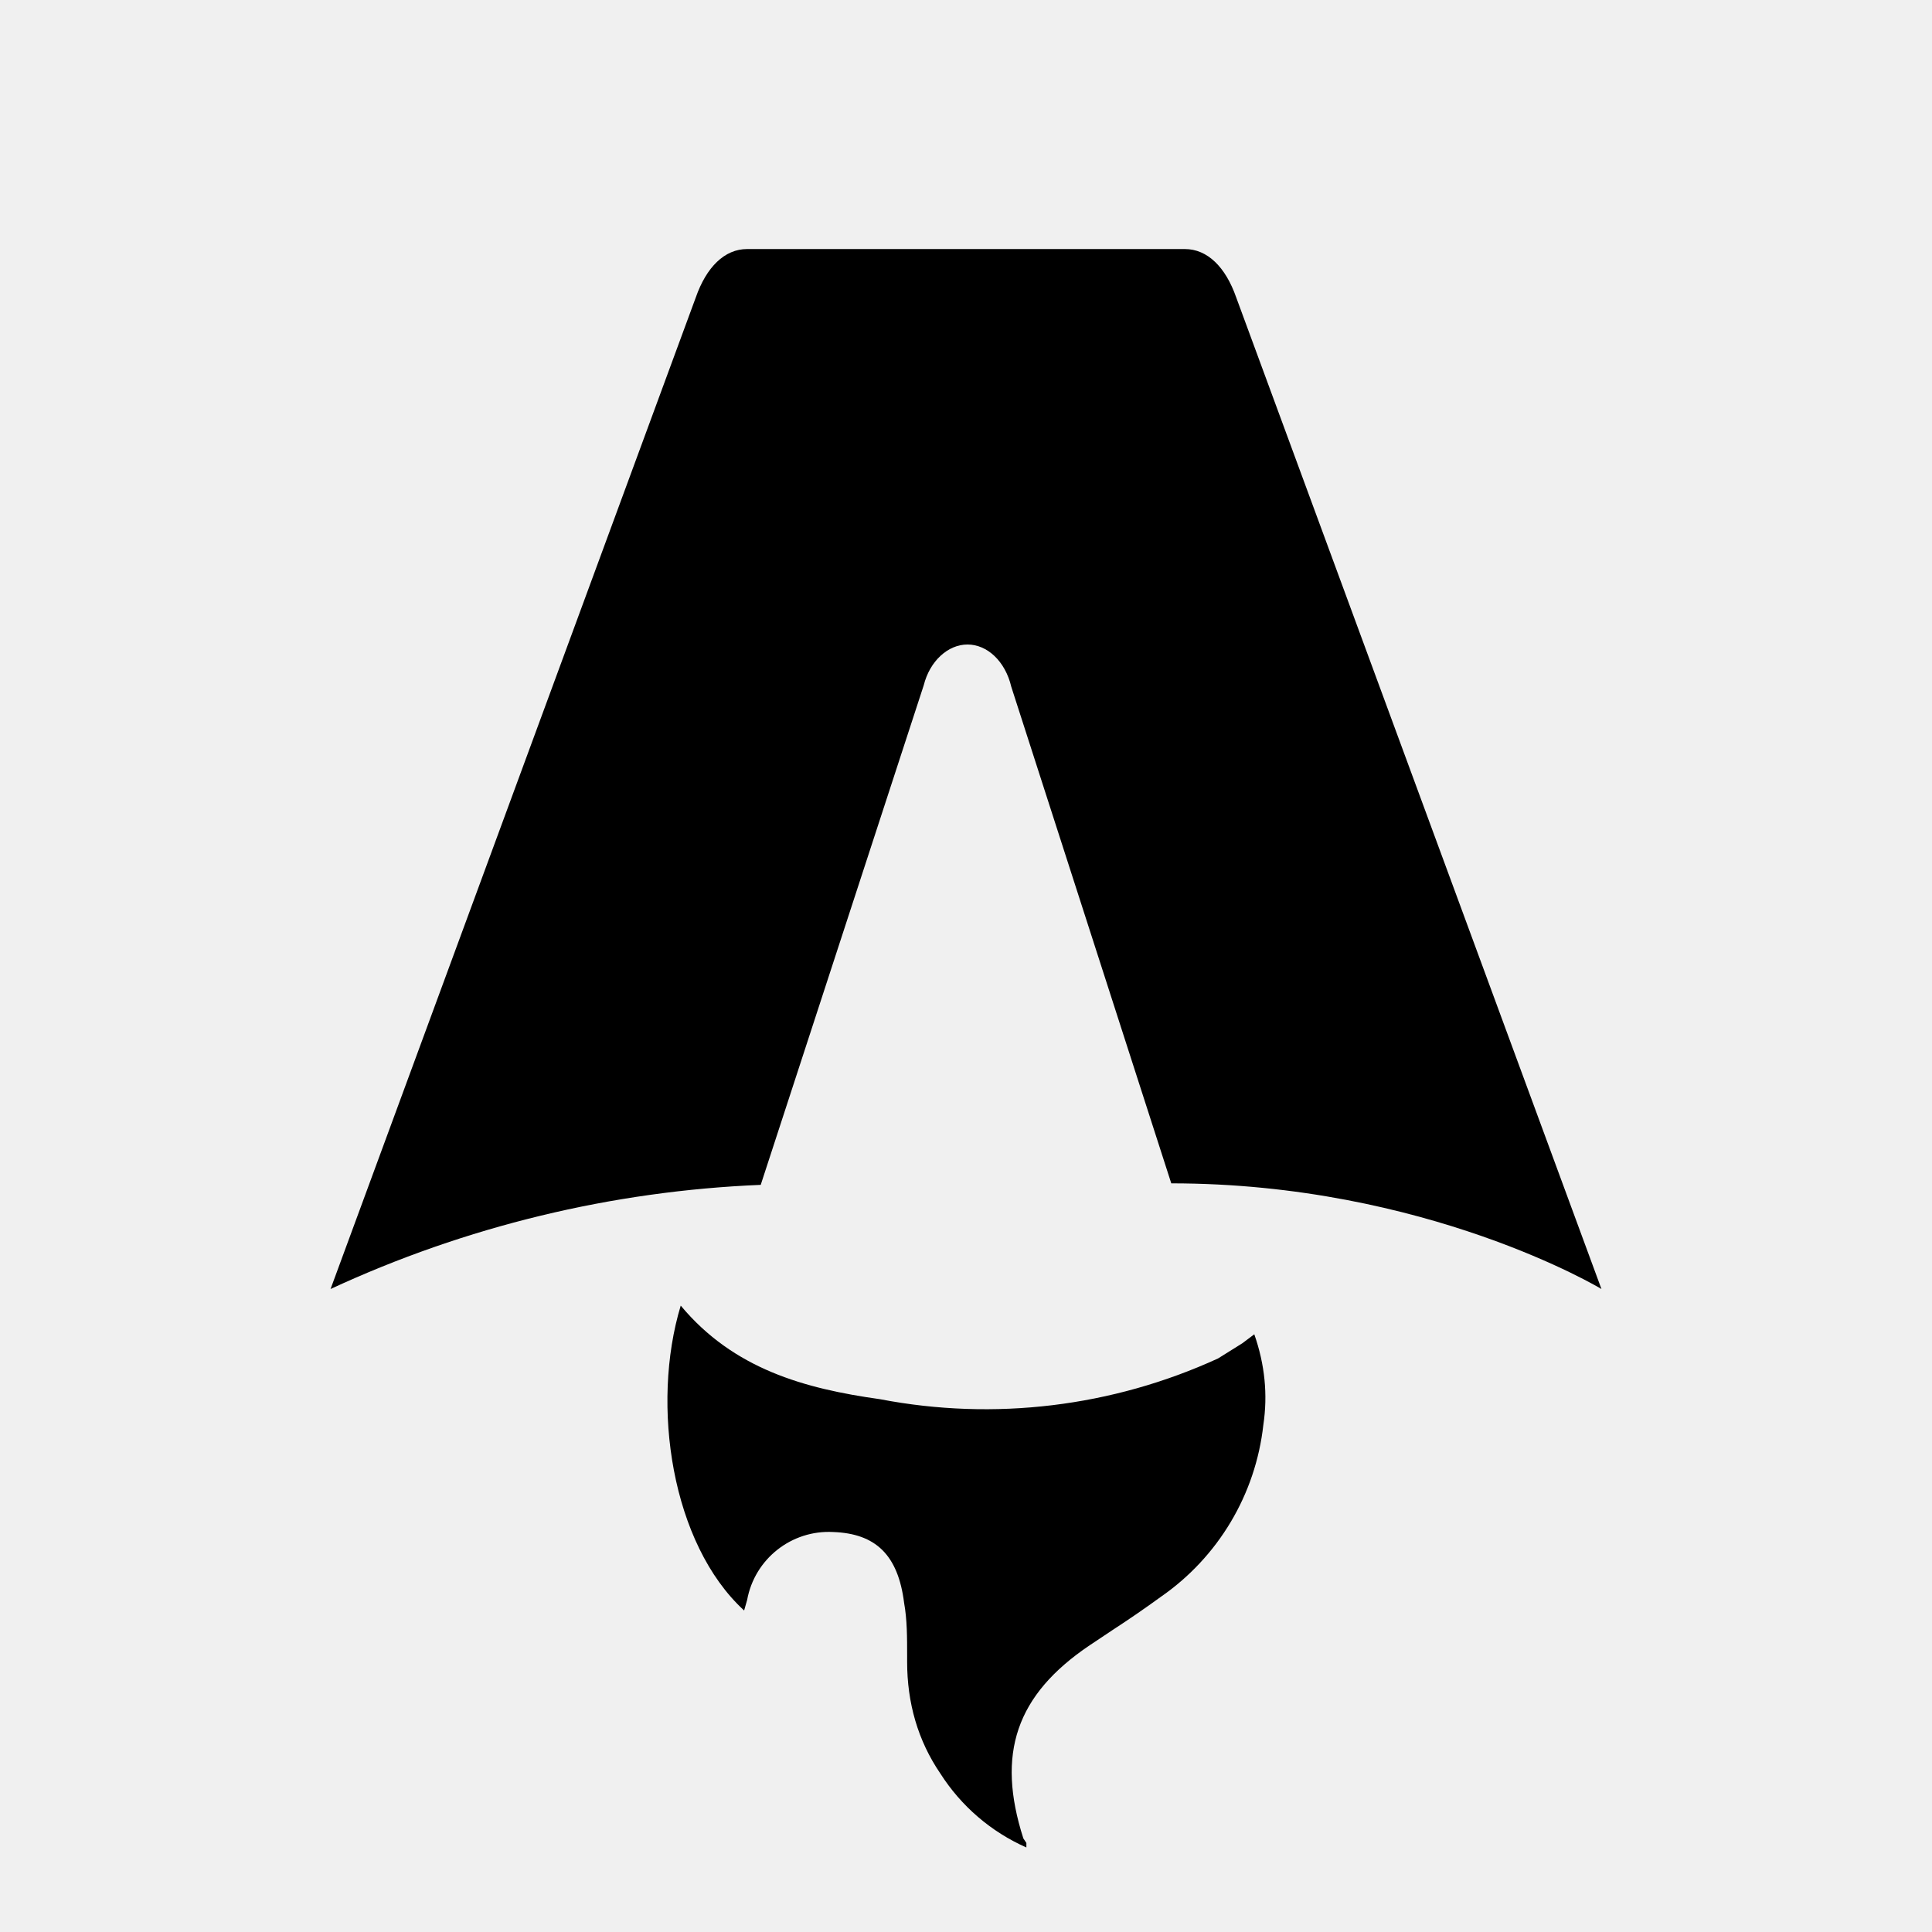
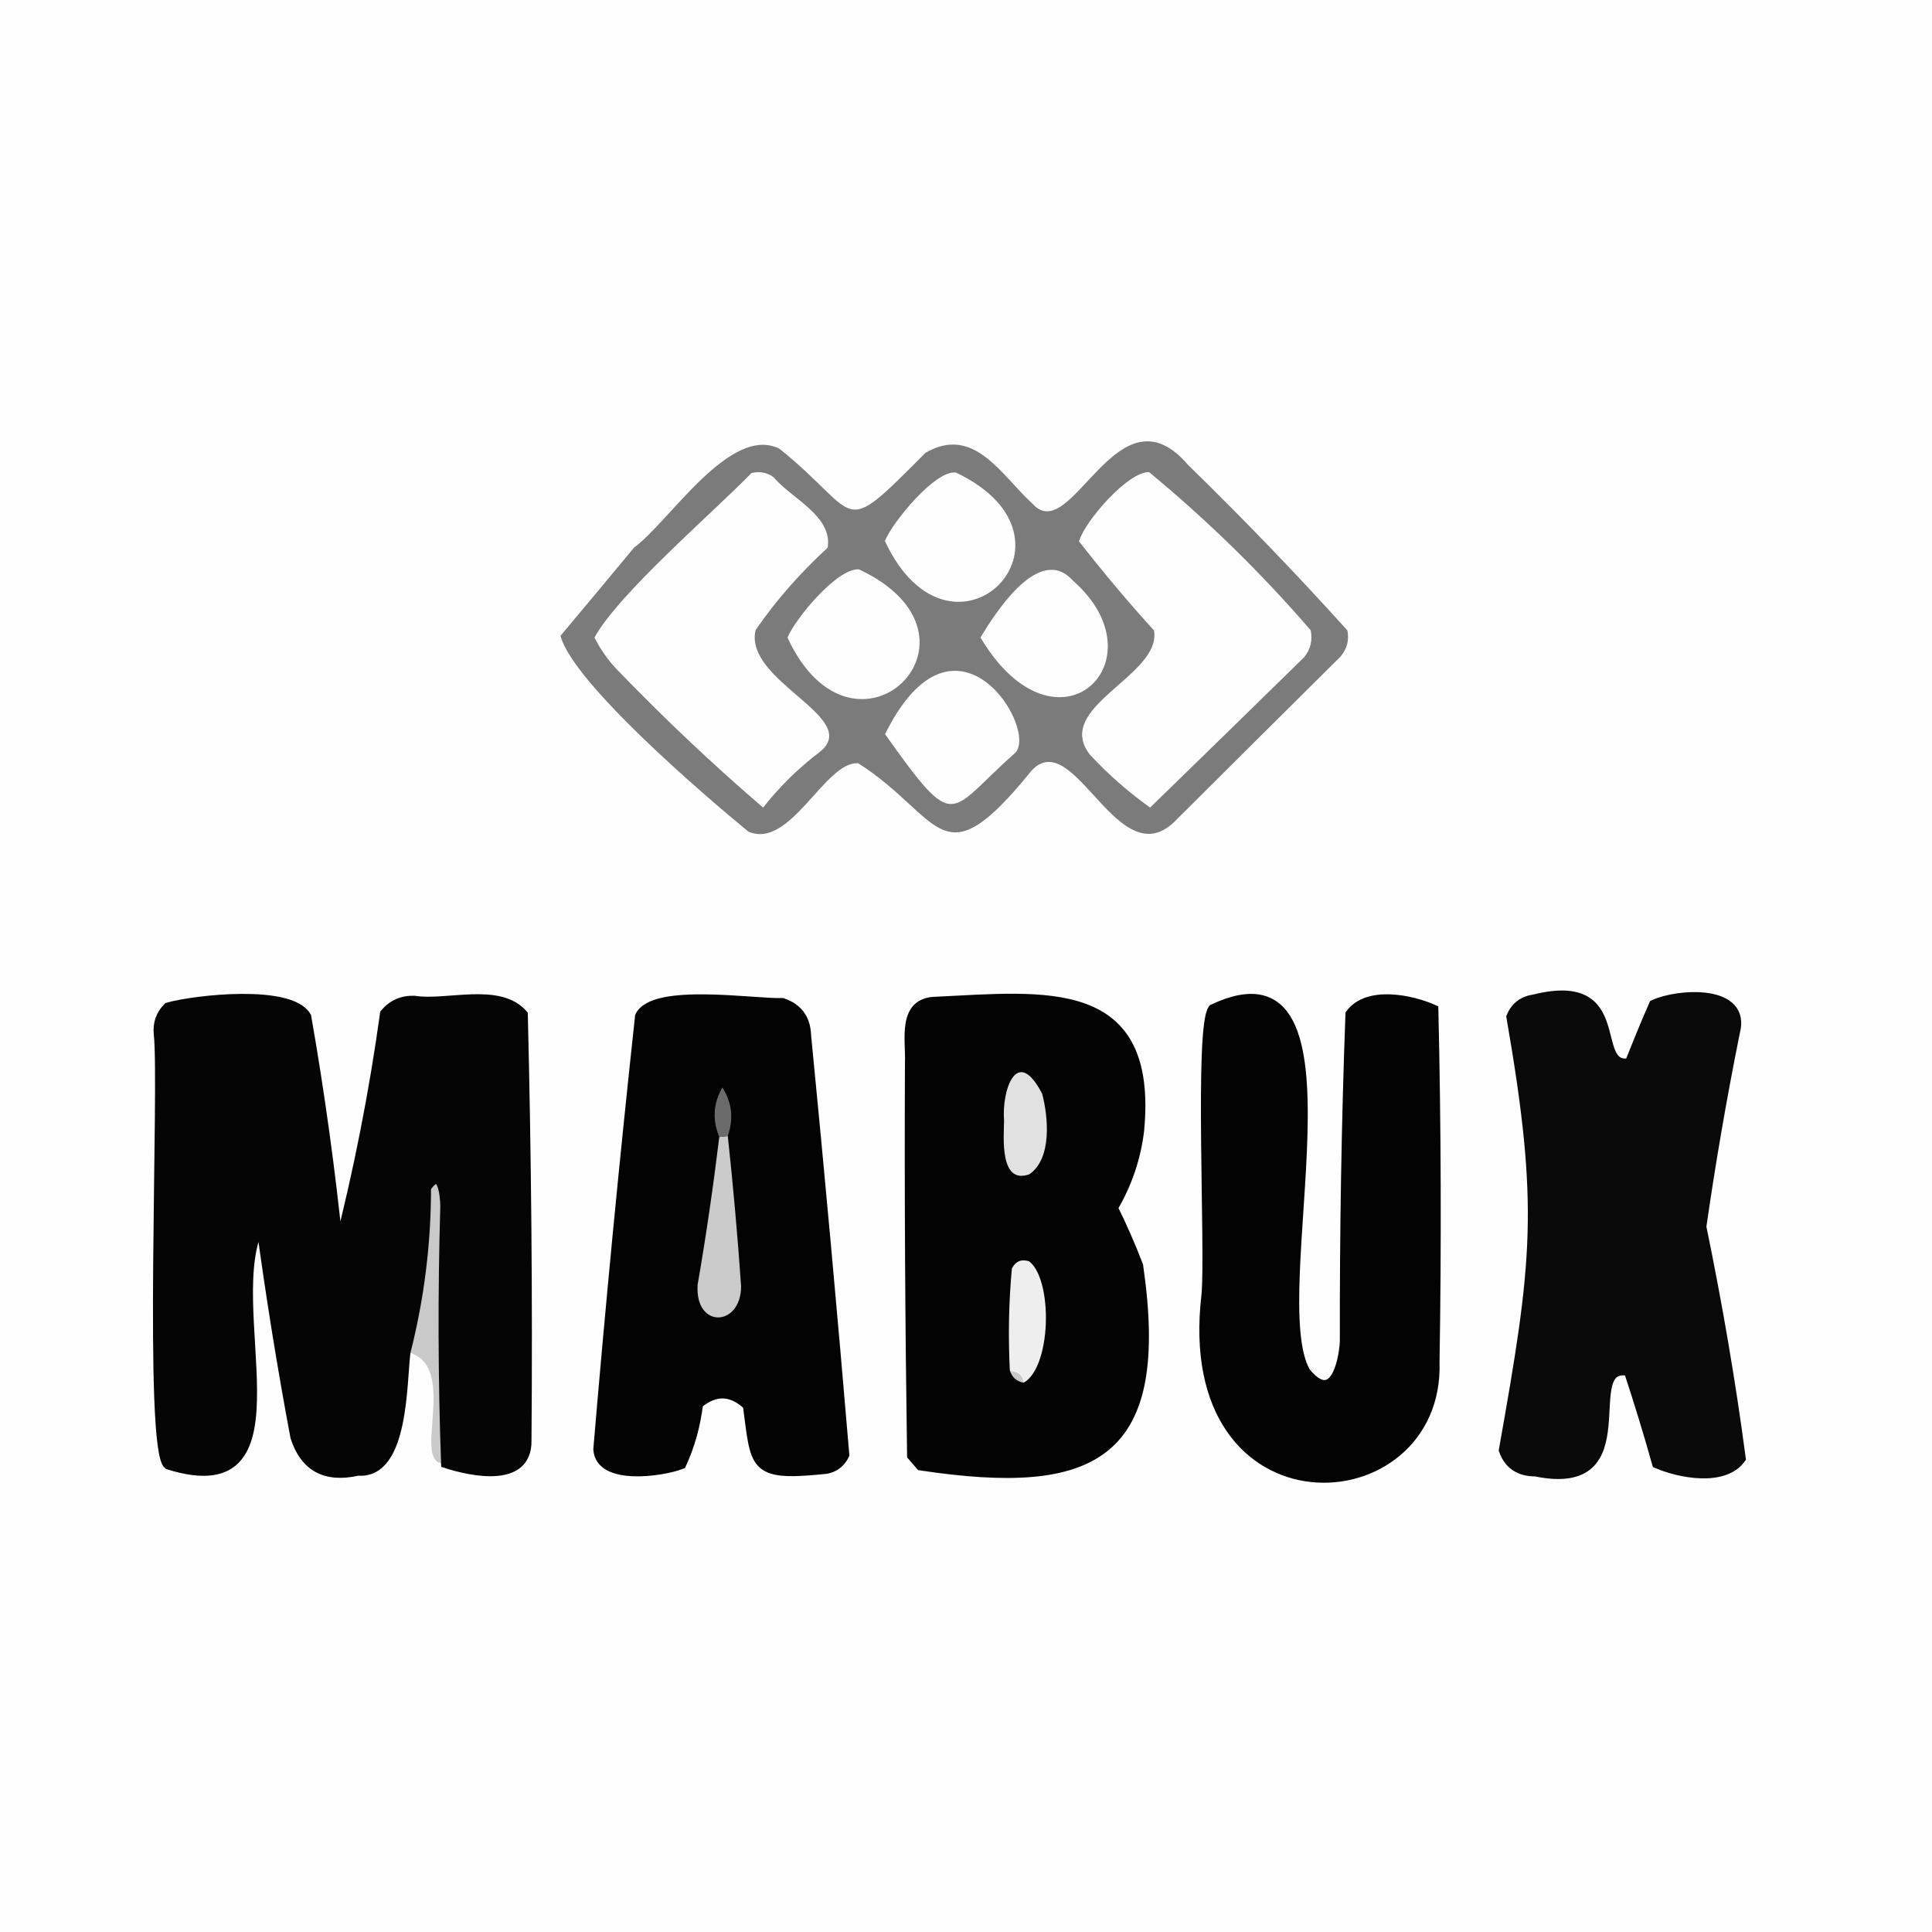
- <svg xmlns="http://www.w3.org/2000/svg" fill="none" viewBox="0 0 128 128">
-   <path d="M50.4 78.5a75.1 75.1 0 0 0-28.5 6.9l24.2-65.7c.7-2 1.9-3.2 3.4-3.2h29c1.5 0 2.7 1.2 3.4 3.2l24.2 65.7s-11.6-7-28.5-7L67 45.5c-.4-1.7-1.6-2.8-2.9-2.8-1.3 0-2.5 1.1-2.9 2.7L50.4 78.5Zm-1.1 28.2Zm-4.2-20.2c-2 6.6-.6 15.8 4.2 20.2a17.5 17.5 0 0 1 .2-.7 5.5 5.5 0 0 1 5.7-4.5c2.8.1 4.3 1.5 4.7 4.7.2 1.1.2 2.3.2 3.5v.4c0 2.7.7 5.2 2.2 7.4a13 13 0 0 0 5.7 4.9v-.3l-.2-.3c-1.8-5.6-.5-9.5 4.4-12.8l1.5-1a73 73 0 0 0 3.2-2.2 16 16 0 0 0 6.8-11.4c.3-2 .1-4-.6-6l-.8.6-1.6 1a37 37 0 0 1-22.4 2.7c-5-.7-9.7-2-13.2-6.2Z" />
-   <style>
-         path { fill: #000; }
-         @media (prefers-color-scheme: dark) {
-             path { fill: #FFF; }
-         }
-     </style>
+ <svg xmlns="http://www.w3.org/2000/svg" width="100" height="100" style="shape-rendering:geometricPrecision;text-rendering:geometricPrecision;image-rendering:optimizeQuality;fill-rule:evenodd;clip-rule:evenodd">
+   <path fill="#fefefe" d="M0 0h100v100H0z" />
+   <path fill="#fefefe" stroke="#fefefe" stroke-width=".5" d="M0 0h100v100H0zm29.01 32.91c.65 2.45 7.54 8.34 9.72 10.13 2.18.97 3.99-3.69 5.7-3.53 4.36 2.79 4.24 6.22 8.96.38 2.24-2.41 4.54 5.75 7.55 2.49 2.81-2.8 5.63-5.6 8.45-8.4.33-.4.45-.84.35-1.35-2.65-2.94-5.4-5.79-8.25-8.57-3.68-4.29-6.02 4.32-8.06 2-1.58-1.43-3.01-4.09-5.53-2.62-4.54 4.57-3.24 3.26-7.55-.21-2.55-1.29-5.74 3.82-7.52 5.1-1.27 1.54-2.55 3.06-3.82 4.58Zm1.76.09c1.24-2.27 6.11-6.44 8.12-8.51.42-.11.8-.04 1.15.21.91 1.09 3.07 2.01 2.8 3.65a25 25 0 0 0-3.73 4.26c-.63 2.67 5.57 4.54 3.31 6.32-1.11.84-2.08 1.8-2.92 2.87-2.64-2.26-5.17-4.66-7.6-7.18-.46-.49-.83-1.03-1.13-1.62Zm15.03-5c.4-.98 2.62-3.69 3.68-3.54 7.29 3.46-.23 10.93-3.68 3.54Zm10.05.02c.31-1.07 2.57-3.64 3.63-3.58 3.02 2.49 5.8 5.22 8.36 8.18.11.52-.01 1-.35 1.41-2.66 2.61-5.32 5.2-7.96 7.77-1.12-.8-2.15-1.7-3.1-2.72-1.98-2.49 3.72-4.1 3.3-6.45a78 78 0 0 1-3.88-4.61ZM40.76 33c.42-1.01 2.6-3.62 3.7-3.53 7.45 3.49-.26 10.98-3.7 3.53Zm9.99 0c.76-1.27 3.05-4.87 4.77-2.96 4.74 4.14-.83 9.56-4.77 2.96Zm-4.94 5c3.68-7.43 8.08-.06 6.68 1.02-3.47 3.07-2.97 4.19-6.68-1.02ZM21 69.97c2.94.56.13 6.02 2.08 5.77 1.3.42 4.21 1.06 4.18-1.17.06-7.36-.01-14.71-.19-22.06-1.24-1.43-3.96-.45-5.63-.72-.61-.02-1.12.2-1.52.67-.57 4.11-1.37 8.17-2.4 12.19-.41-4.02-.96-8.03-1.66-12.03-.82-1.43-5.74-.88-7.17-.48-.38.39-.54.85-.48 1.39.29 2.69-.54 21.48.5 22.28 7.46 2.34 2.53-8.45 4.79-12.48.5 3.69 1.09 7.38 1.78 11.05.5 1.55 1.58 2.13 3.25 1.75 2.4.19 2.26-4.62 2.47-6.16Zm9.96 5.04c.09 1.65 3.34 1.16 4.31.78.45-.98.74-2.03.87-3.13.88-.73 1.73-.7 2.56.08.42 3.11.21 3.68 3.82 3.32.55-.02.95-.27 1.19-.76-.61-7.24-1.27-14.49-1.98-21.73-.03-.84-.44-1.39-1.23-1.66-1.45.05-6.68-.79-7.38.69q-1.215 11.19-2.16 22.41ZM47.09 55c-.03 6.78.01 13.56.11 20.34.15.17.3.35.45.52 9.06 1.36 12.69-.55 11.27-10.35-.39-1.02-.83-2.02-1.31-2.99.73-1.24 1.19-2.58 1.36-4.01.73-7.69-4.85-6.94-10.51-6.67-1.79.02-1.32 1.99-1.37 3.16Zm15.35 12.01c-1.48 12.42 12.08 11.62 11.82 3.5.1-6.12.08-12.2-.06-18.26-1.17-.52-3.42-.98-4.31.24-.21 5.64-.3 11.3-.29 16.96-.07 1.15-.58 3.33-2.02 1.57-2.29-3.97 3.48-22.71-4.8-18.79-.72.94-.13 12.38-.34 14.78Zm15.39 8.05q.39 1.11 1.65 1.11c5.71 1.17 2.08-5.76 4.82-5.2.52 1.58 1.01 3.17 1.46 4.78 1.18.51 3.47.96 4.35-.26-.53-4.01-1.22-8.01-2.04-11.99.48-3.36 1.06-6.7 1.73-10.04.64-2.3-2.98-2.04-4.2-1.46-.44 1-.85 2.01-1.25 3.02-2.13.38.06-4.54-4.93-3.3-.58.08-.98.38-1.2.91 1.71 9.86 1.34 12.68-.39 22.43Z" />
+   <path fill="#c9c9c9" d="M23.08 75.74c-1.95.25.86-5.21-2.08-5.77.71-2.79 1.06-5.62 1.06-8.5.83-1.21.97.4.98.96-.13 4.44-.12 8.88.04 13.31m28.94-4.76c.67-.09 1 .19.99.85-.51-.08-.84-.36-.99-.85" />
+   <path fill="#eee" d="M53.01 71.83c.01-.66-.32-.94-.99-.85-.09-1.81-.06-3.6.11-5.39.26-.53.66-.71 1.23-.54 1.46.92 1.38 6.05-.35 6.78" />
+   <path fill="#030303" stroke="#030303" stroke-width=".5" d="M30.96 75.01q.945-11.22 2.16-22.41c.7-1.48 5.93-.64 7.38-.69.79.27 1.2.82 1.23 1.66.71 7.24 1.37 14.49 1.98 21.73-.24.49-.64.74-1.19.76-3.61.36-3.4-.21-3.82-3.32-.83-.78-1.68-.81-2.56-.08-.13 1.1-.42 2.15-.87 3.13-.97.38-4.22.87-4.31-.78ZM47.09 55c.05-1.17-.42-3.14 1.37-3.16 5.66-.27 11.24-1.02 10.51 6.67-.17 1.43-.63 2.77-1.36 4.01.48.97.92 1.97 1.31 2.99 1.42 9.8-2.21 11.71-11.27 10.35-.15-.17-.3-.35-.45-.52-.1-6.78-.14-13.56-.11-20.34Zm15.35 12.01c.21-2.4-.38-13.84.34-14.78 8.28-3.92 2.51 14.82 4.8 18.79 1.44 1.76 1.95-.42 2.02-1.57-.01-5.66.08-11.32.29-16.96.89-1.22 3.14-.76 4.31-.24.14 6.06.16 12.14.06 18.26.26 8.12-13.3 8.92-11.82-3.5ZM51.97 58c-.01.82-.25 3.34 1.31 2.78 1.18-.81.98-2.98.66-4.17-1.32-2.55-2.1-.14-1.97 1.39Zm-14.74.85c-.31 2.55-.68 5.1-1.12 7.64-.16 2.29 2.23 2.21 2.25.1-.18-2.6-.41-5.2-.69-7.79.31-.89.22-1.73-.28-2.51-.47.81-.53 1.66-.16 2.56Zm14.79 12.13c.15.49.48.77.99.85 1.73-.73 1.81-5.86.35-6.78-.57-.17-.97.01-1.23.54-.17 1.79-.2 3.58-.11 5.39Z" />
+   <path fill="#cbcbcb" d="M37.23 58.85c.15-.02.3-.03.44-.05.28 2.59.51 5.19.69 7.79-.02 2.11-2.41 2.19-2.25-.1.44-2.54.81-5.09 1.12-7.64" />
+   <path fill="#6b6b6b" d="M37.67 58.8c-.14.02-.29.03-.44.05-.37-.9-.31-1.75.16-2.56.5.78.59 1.62.28 2.51" />
+   <path fill="#e1e1e1" d="M51.97 58c-.13-1.53.65-3.94 1.97-1.39.32 1.19.52 3.36-.66 4.17-1.56.56-1.32-1.96-1.31-2.78" />
+   <path fill="#050505" stroke="#050505" stroke-width=".5" d="M23.08 75.74c-.16-4.43-.17-8.87-.04-13.31-.01-.56-.15-2.17-.98-.96 0 2.88-.35 5.71-1.06 8.5-.21 1.54-.07 6.35-2.47 6.16-1.67.38-2.75-.2-3.25-1.75-.69-3.67-1.28-7.36-1.78-11.05-2.26 4.03 2.67 14.82-4.79 12.48-1.04-.8-.21-19.59-.5-22.28-.06-.54.1-1 .48-1.39 1.43-.4 6.35-.95 7.17.48.7 4 1.25 8.01 1.66 12.03 1.03-4.02 1.83-8.08 2.4-12.19.4-.47.91-.69 1.52-.67 1.67.27 4.39-.71 5.63.72.18 7.35.25 14.7.19 22.06.03 2.23-2.88 1.59-4.18 1.17Z" />
+   <path fill="#0a0a0a" stroke="#0a0a0a" stroke-width=".5" d="M77.83 75.06c1.73-9.75 2.1-12.57.39-22.43.22-.53.62-.83 1.2-.91 4.99-1.24 2.8 3.68 4.93 3.3.4-1.01.81-2.02 1.25-3.02 1.22-.58 4.84-.84 4.2 1.46-.67 3.34-1.25 6.68-1.73 10.04.82 3.98 1.51 7.98 2.04 11.99-.88 1.22-3.17.77-4.35.26-.45-1.61-.94-3.2-1.46-4.78-2.74-.56.89 6.37-4.82 5.2q-1.26 0-1.65-1.11Z" />
+   <path fill="#7b7b7b" d="M29.01 32.91c1.27-1.52 2.55-3.04 3.82-4.58 1.78-1.28 4.97-6.39 7.52-5.1 4.31 3.47 3.01 4.78 7.55.21 2.52-1.47 3.95 1.19 5.53 2.62 2.04 2.32 4.38-6.29 8.06-2 2.85 2.78 5.6 5.63 8.25 8.57.1.51-.02.95-.35 1.35-2.82 2.8-5.64 5.6-8.45 8.4-3.01 3.26-5.31-4.9-7.55-2.49-4.72 5.84-4.6 2.41-8.96-.38-1.71-.16-3.52 4.5-5.7 3.53-2.18-1.79-9.07-7.68-9.72-10.13m1.76.09c.3.59.67 1.13 1.13 1.62 2.43 2.52 4.96 4.92 7.6 7.18.84-1.07 1.81-2.03 2.92-2.87 2.26-1.78-3.94-3.65-3.31-6.32 1.07-1.55 2.32-2.97 3.73-4.26.27-1.64-1.89-2.56-2.8-3.65a1.31 1.31 0 0 0-1.15-.21c-2.01 2.07-6.88 6.24-8.12 8.51m15.03-5c3.45 7.39 10.97-.08 3.68-3.54-1.06-.15-3.28 2.56-3.68 3.54m10.05.02c1.24 1.59 2.53 3.13 3.88 4.61.42 2.35-5.28 3.96-3.3 6.45.95 1.02 1.98 1.92 3.1 2.72 2.64-2.57 5.3-5.16 7.96-7.77.34-.41.46-.89.35-1.41a69.5 69.5 0 0 0-8.36-8.18c-1.06-.06-3.32 2.51-3.63 3.58M40.76 33c3.44 7.45 11.15-.04 3.7-3.53-1.1-.09-3.28 2.52-3.7 3.53m9.99 0c3.94 6.6 9.51 1.18 4.77-2.96-1.72-1.91-4.01 1.69-4.77 2.96m-4.94 5c3.71 5.21 3.21 4.09 6.68 1.02 1.4-1.08-3-8.45-6.68-1.02" />
</svg>
